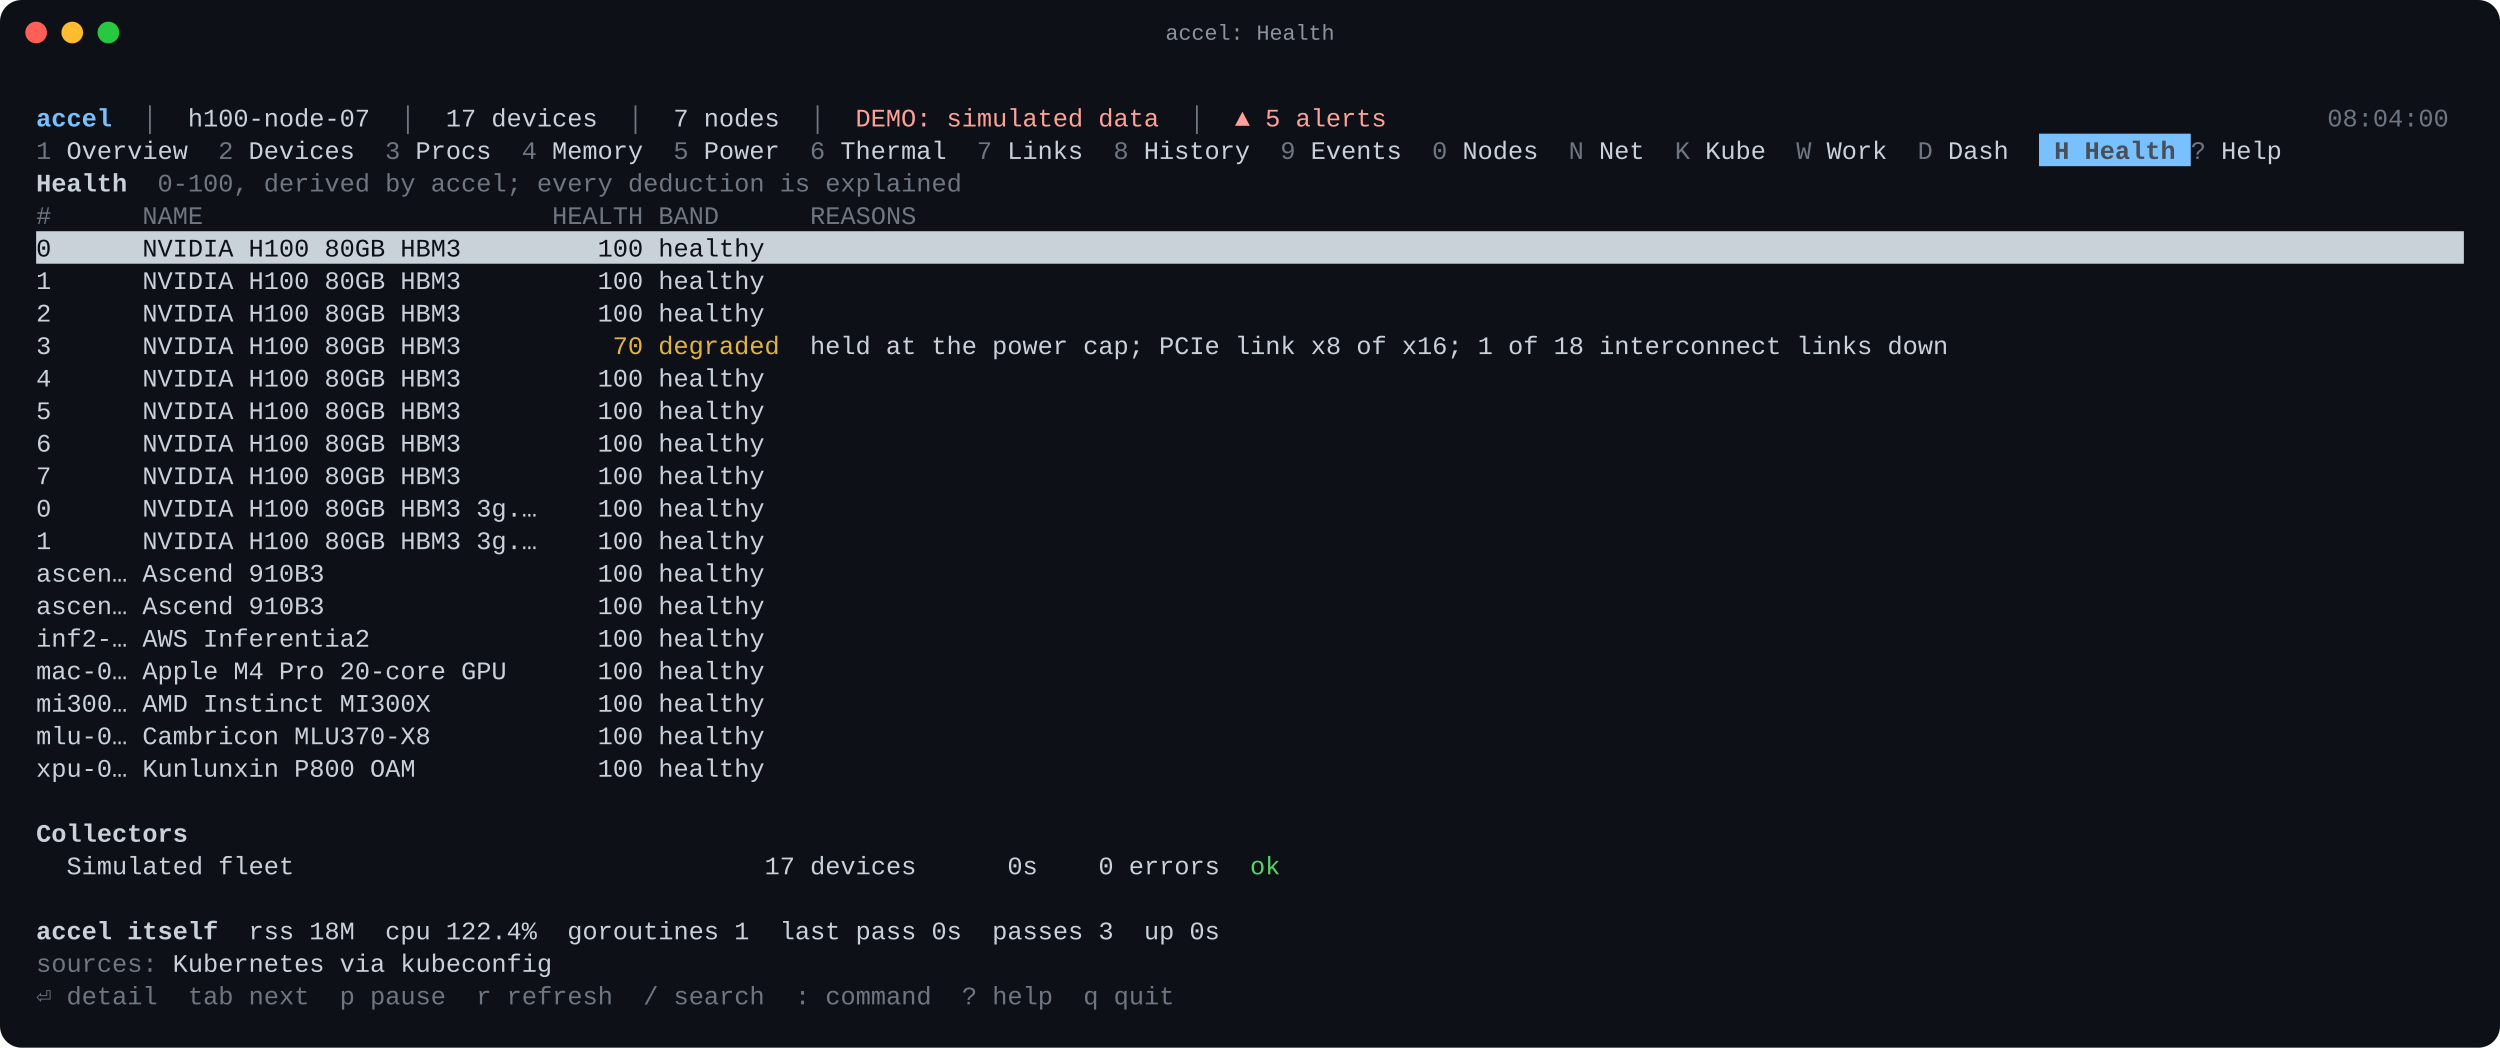
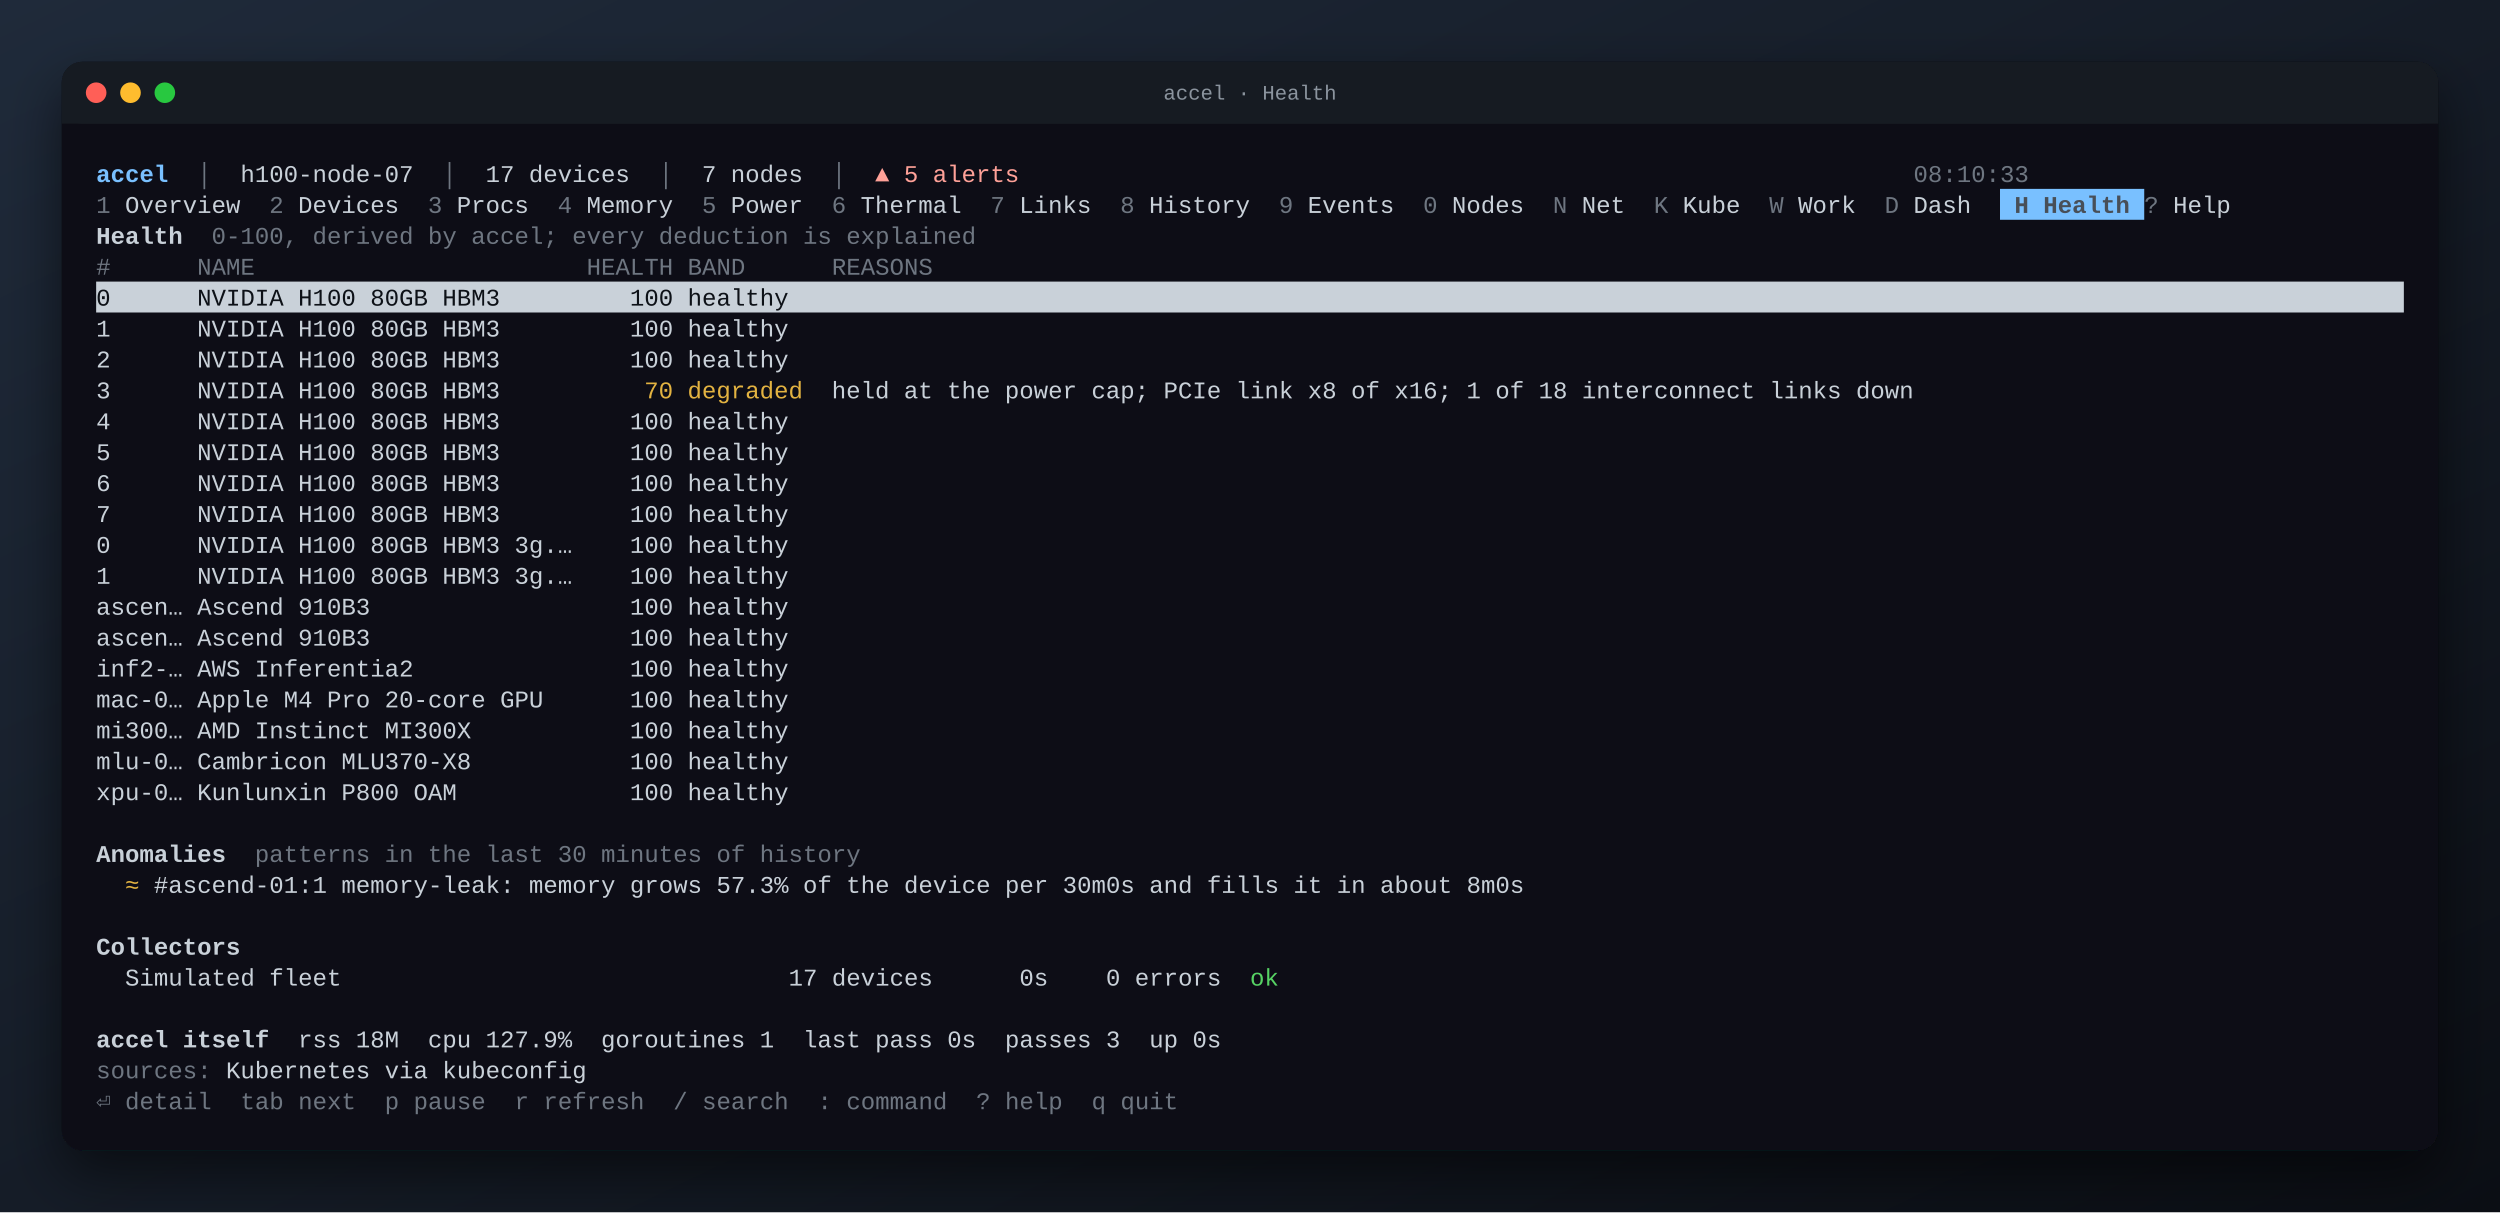
- <svg xmlns="http://www.w3.org/2000/svg" width="1384" height="580" viewBox="0 0 1384 580" font-family="JetBrains Mono, SFMono-Regular, Menlo, Consolas, Liberation Mono, monospace" font-size="14">
-   <rect width="100%" height="100%" rx="12" fill="#0d1117" />
-   <circle cx="20" cy="18" r="6" fill="#ff5f57" />
-   <circle cx="40" cy="18" r="6" fill="#febc2e" />
-   <circle cx="60" cy="18" r="6" fill="#28c840" />
-   <text x="50%" y="22" text-anchor="middle" fill="#8b949e" font-size="12">accel: Health</text>
-   <g xml:space="preserve">
+ <svg xmlns="http://www.w3.org/2000/svg" width="1456" height="706" viewBox="0 0 1456 706" font-family="JetBrains Mono, SFMono-Regular, Menlo, Consolas, Liberation Mono, monospace" font-size="14">
+   <defs>
+     <linearGradient id="desk" x1="0" y1="0" x2="1" y2="1">
+       <stop offset="0" stop-color="#1f2a3a" />
+       <stop offset="1" stop-color="#0b0e14" />
+     </linearGradient>
+     <filter id="shadow" x="-10%" y="-10%" width="120%" height="130%">
+       <feDropShadow dx="0" dy="14" stdDeviation="16" flood-color="#000" flood-opacity="0.55" />
+     </filter>
+   </defs>
+   <rect width="100%" height="100%" fill="url(#desk)" />
+   <rect x="36" y="36" width="1384" height="634" rx="12" fill="#0d1117" filter="url(#shadow)" />
+   <rect x="36" y="36" width="1384" height="36" rx="12" fill="#161b22" />
+   <rect x="36" y="60" width="1384" height="12" fill="#161b22" />
+   <circle cx="56" cy="54" r="6" fill="#ff5f57" />
+   <circle cx="76" cy="54" r="6" fill="#febc2e" />
+   <circle cx="96" cy="54" r="6" fill="#28c840" />
+   <text x="50%" y="58" text-anchor="middle" fill="#8b949e" font-size="12">accel · Health</text>
+   <g xml:space="preserve" transform="translate(36 36)">
    <text y="70.0" fill="#c9d1d9" xml:space="preserve" style="white-space:pre">
      <tspan x="20.0" fill="#79c0ff" font-weight="bold">accel</tspan>
      <tspan x="62.0" fill="#6e7681">  │  </tspan>
      <tspan x="104.0">h100-node-07</tspan>
      <tspan x="204.8" fill="#6e7681">  │  </tspan>
      <tspan x="246.8">17 devices</tspan>
      <tspan x="330.8" fill="#6e7681">  │  </tspan>
      <tspan x="372.8">7 nodes</tspan>
      <tspan x="431.6" fill="#6e7681">  │  </tspan>
-       <tspan x="473.6" fill="#ffa198">DEMO: simulated data</tspan>
-       <tspan x="641.6" fill="#6e7681">  │  </tspan>
-       <tspan x="683.6" fill="#ffa198">▲ 5 alerts</tspan>
-       <tspan x="1288.4" fill="#6e7681">08:04:00</tspan>
+       <tspan x="473.6" fill="#ffa198">▲ 5 alerts</tspan>
+       <tspan x="1078.4" fill="#6e7681">08:10:33                         </tspan>
    </text>
    <rect x="1128.8" y="74.0" width="84.0" height="18.0" fill="#79c0ff" />
    <text y="88.0" fill="#c9d1d9" xml:space="preserve" style="white-space:pre">
      <tspan x="20.0" fill="#6e7681">1</tspan>
      <tspan x="28.4"> Overview  </tspan>
      <tspan x="120.8" fill="#6e7681">2</tspan>
      <tspan x="129.2"> Devices  </tspan>
      <tspan x="213.2" fill="#6e7681">3</tspan>
      <tspan x="221.6"> Procs  </tspan>
      <tspan x="288.8" fill="#6e7681">4</tspan>
      <tspan x="297.2"> Memory  </tspan>
      <tspan x="372.8" fill="#6e7681">5</tspan>
      <tspan x="381.2"> Power  </tspan>
      <tspan x="448.4" fill="#6e7681">6</tspan>
      <tspan x="456.8"> Thermal  </tspan>
      <tspan x="540.8" fill="#6e7681">7</tspan>
      <tspan x="549.2"> Links  </tspan>
      <tspan x="616.4" fill="#6e7681">8</tspan>
      <tspan x="624.8"> History  </tspan>
      <tspan x="708.8" fill="#6e7681">9</tspan>
      <tspan x="717.2"> Events  </tspan>
      <tspan x="792.8" fill="#6e7681">0</tspan>
      <tspan x="801.2"> Nodes  </tspan>
      <tspan x="868.4" fill="#6e7681">N</tspan>
      <tspan x="876.8"> Net  </tspan>
      <tspan x="927.2" fill="#6e7681">K</tspan>
      <tspan x="935.6"> Kube  </tspan>
      <tspan x="994.4" fill="#6e7681">W</tspan>
      <tspan x="1002.8"> Work  </tspan>
      <tspan x="1061.6" fill="#6e7681">D</tspan>
      <tspan x="1070.0"> Dash  </tspan>
      <tspan x="1128.8" fill="#484f58" font-weight="bold"> H Health </tspan>
      <tspan x="1212.8" fill="#6e7681">?</tspan>
      <tspan x="1221.2"> Help  </tspan>
    </text>
    <text y="106.0" fill="#c9d1d9" xml:space="preserve" style="white-space:pre">
      <tspan x="20.0" font-weight="bold">Health</tspan>
      <tspan x="70.4" fill="#6e7681">  0-100, derived by accel; every deduction is explained</tspan>
    </text>
    <text y="124.0" fill="#c9d1d9" xml:space="preserve" style="white-space:pre">
      <tspan x="20.0" fill="#6e7681">#      NAME                       HEALTH BAND      REASONS                                                                                                     </tspan>
    </text>
    <rect x="20.0" y="128.0" width="1344.0" height="18.0" fill="#c9d1d9" />
    <text y="142.0" fill="#c9d1d9" xml:space="preserve" style="white-space:pre">
      <tspan x="20.0" fill="#0d1117">0      NVIDIA H100 80GB HBM3         100 healthy                                                                                                                </tspan>
    </text>
    <text y="160.0" fill="#c9d1d9" xml:space="preserve" style="white-space:pre">
      <tspan x="20.0">1      NVIDIA H100 80GB HBM3         100 healthy                                                                                                               </tspan>
    </text>
    <text y="178.0" fill="#c9d1d9" xml:space="preserve" style="white-space:pre">
      <tspan x="20.0">2      NVIDIA H100 80GB HBM3         100 healthy                                                                                                               </tspan>
    </text>
    <text y="196.0" fill="#c9d1d9" xml:space="preserve" style="white-space:pre">
      <tspan x="20.0">3      NVIDIA H100 80GB HBM3          </tspan>
      <tspan x="339.2" fill="#e3b341">70</tspan>
      <tspan x="364.4" fill="#e3b341">degraded</tspan>
      <tspan x="431.6">  held at the power cap; PCIe link x8 of x16; 1 of 18 interconnect links down                                 </tspan>
    </text>
    <text y="214.0" fill="#c9d1d9" xml:space="preserve" style="white-space:pre">
      <tspan x="20.0">4      NVIDIA H100 80GB HBM3         100 healthy                                                                                                               </tspan>
    </text>
    <text y="232.0" fill="#c9d1d9" xml:space="preserve" style="white-space:pre">
      <tspan x="20.0">5      NVIDIA H100 80GB HBM3         100 healthy                                                                                                               </tspan>
    </text>
    <text y="250.0" fill="#c9d1d9" xml:space="preserve" style="white-space:pre">
      <tspan x="20.0">6      NVIDIA H100 80GB HBM3         100 healthy                                                                                                               </tspan>
    </text>
    <text y="268.0" fill="#c9d1d9" xml:space="preserve" style="white-space:pre">
      <tspan x="20.0">7      NVIDIA H100 80GB HBM3         100 healthy                                                                                                               </tspan>
    </text>
    <text y="286.0" fill="#c9d1d9" xml:space="preserve" style="white-space:pre">
      <tspan x="20.0">0      NVIDIA H100 80GB HBM3 3g.…    100 healthy                                                                                                               </tspan>
    </text>
    <text y="304.0" fill="#c9d1d9" xml:space="preserve" style="white-space:pre">
      <tspan x="20.0">1      NVIDIA H100 80GB HBM3 3g.…    100 healthy                                                                                                               </tspan>
    </text>
    <text y="322.0" fill="#c9d1d9" xml:space="preserve" style="white-space:pre">
      <tspan x="20.0">ascen… Ascend 910B3                  100 healthy                                                                                                               </tspan>
    </text>
    <text y="340.0" fill="#c9d1d9" xml:space="preserve" style="white-space:pre">
      <tspan x="20.0">ascen… Ascend 910B3                  100 healthy                                                                                                               </tspan>
    </text>
    <text y="358.0" fill="#c9d1d9" xml:space="preserve" style="white-space:pre">
      <tspan x="20.0">inf2-… AWS Inferentia2               100 healthy                                                                                                               </tspan>
    </text>
    <text y="376.0" fill="#c9d1d9" xml:space="preserve" style="white-space:pre">
      <tspan x="20.0">mac-0… Apple M4 Pro 20-core GPU      100 healthy                                                                                                               </tspan>
    </text>
    <text y="394.0" fill="#c9d1d9" xml:space="preserve" style="white-space:pre">
      <tspan x="20.0">mi300… AMD Instinct MI300X           100 healthy                                                                                                               </tspan>
    </text>
    <text y="412.0" fill="#c9d1d9" xml:space="preserve" style="white-space:pre">
      <tspan x="20.0">mlu-0… Cambricon MLU370-X8           100 healthy                                                                                                               </tspan>
    </text>
    <text y="430.0" fill="#c9d1d9" xml:space="preserve" style="white-space:pre">
      <tspan x="20.0">xpu-0… Kunlunxin P800 OAM            100 healthy                                                                                                               </tspan>
    </text>
    <text y="466.0" fill="#c9d1d9" xml:space="preserve" style="white-space:pre">
+       <tspan x="20.0" font-weight="bold">Anomalies</tspan>
+       <tspan x="95.6" fill="#6e7681">  patterns in the last 30 minutes of history</tspan>
+     </text>
+     <text y="484.0" fill="#c9d1d9" xml:space="preserve" style="white-space:pre">
+       <tspan x="36.8" fill="#e3b341">≈</tspan>
+       <tspan x="45.2"> #ascend-01:1 memory-leak: memory grows 57.3% of the device per 30m0s and fills it in about 8m0s</tspan>
+     </text>
+     <text y="520.0" fill="#c9d1d9" xml:space="preserve" style="white-space:pre">
      <tspan x="20.0" font-weight="bold">Collectors</tspan>
    </text>
-     <text y="484.0" fill="#c9d1d9" xml:space="preserve" style="white-space:pre">
+     <text y="538.0" fill="#c9d1d9" xml:space="preserve" style="white-space:pre">
      <tspan x="20.0">  Simulated fleet                               17 devices      0s    0 errors  </tspan>
      <tspan x="692.0" fill="#56d364">ok</tspan>
    </text>
-     <text y="520.0" fill="#c9d1d9" xml:space="preserve" style="white-space:pre">
+     <text y="574.0" fill="#c9d1d9" xml:space="preserve" style="white-space:pre">
      <tspan x="20.0" font-weight="bold">accel itself</tspan>
-       <tspan x="120.8">  rss 18M  cpu 122.4%  goroutines 1  last pass 0s  passes 3  up 0s</tspan>
+       <tspan x="120.8">  rss 18M  cpu 127.9%  goroutines 1  last pass 0s  passes 3  up 0s</tspan>
    </text>
-     <text y="538.0" fill="#c9d1d9" xml:space="preserve" style="white-space:pre">
+     <text y="592.0" fill="#c9d1d9" xml:space="preserve" style="white-space:pre">
      <tspan x="20.0" fill="#6e7681">sources:</tspan>
      <tspan x="87.2"> Kubernetes via kubeconfig</tspan>
    </text>
-     <text y="556.0" fill="#c9d1d9" xml:space="preserve" style="white-space:pre">
+     <text y="610.0" fill="#c9d1d9" xml:space="preserve" style="white-space:pre">
      <tspan x="20.0" fill="#6e7681">⏎ detail  tab next  p pause  r refresh  / search  : command  ? help  q quit</tspan>
    </text>
  </g>
</svg>
